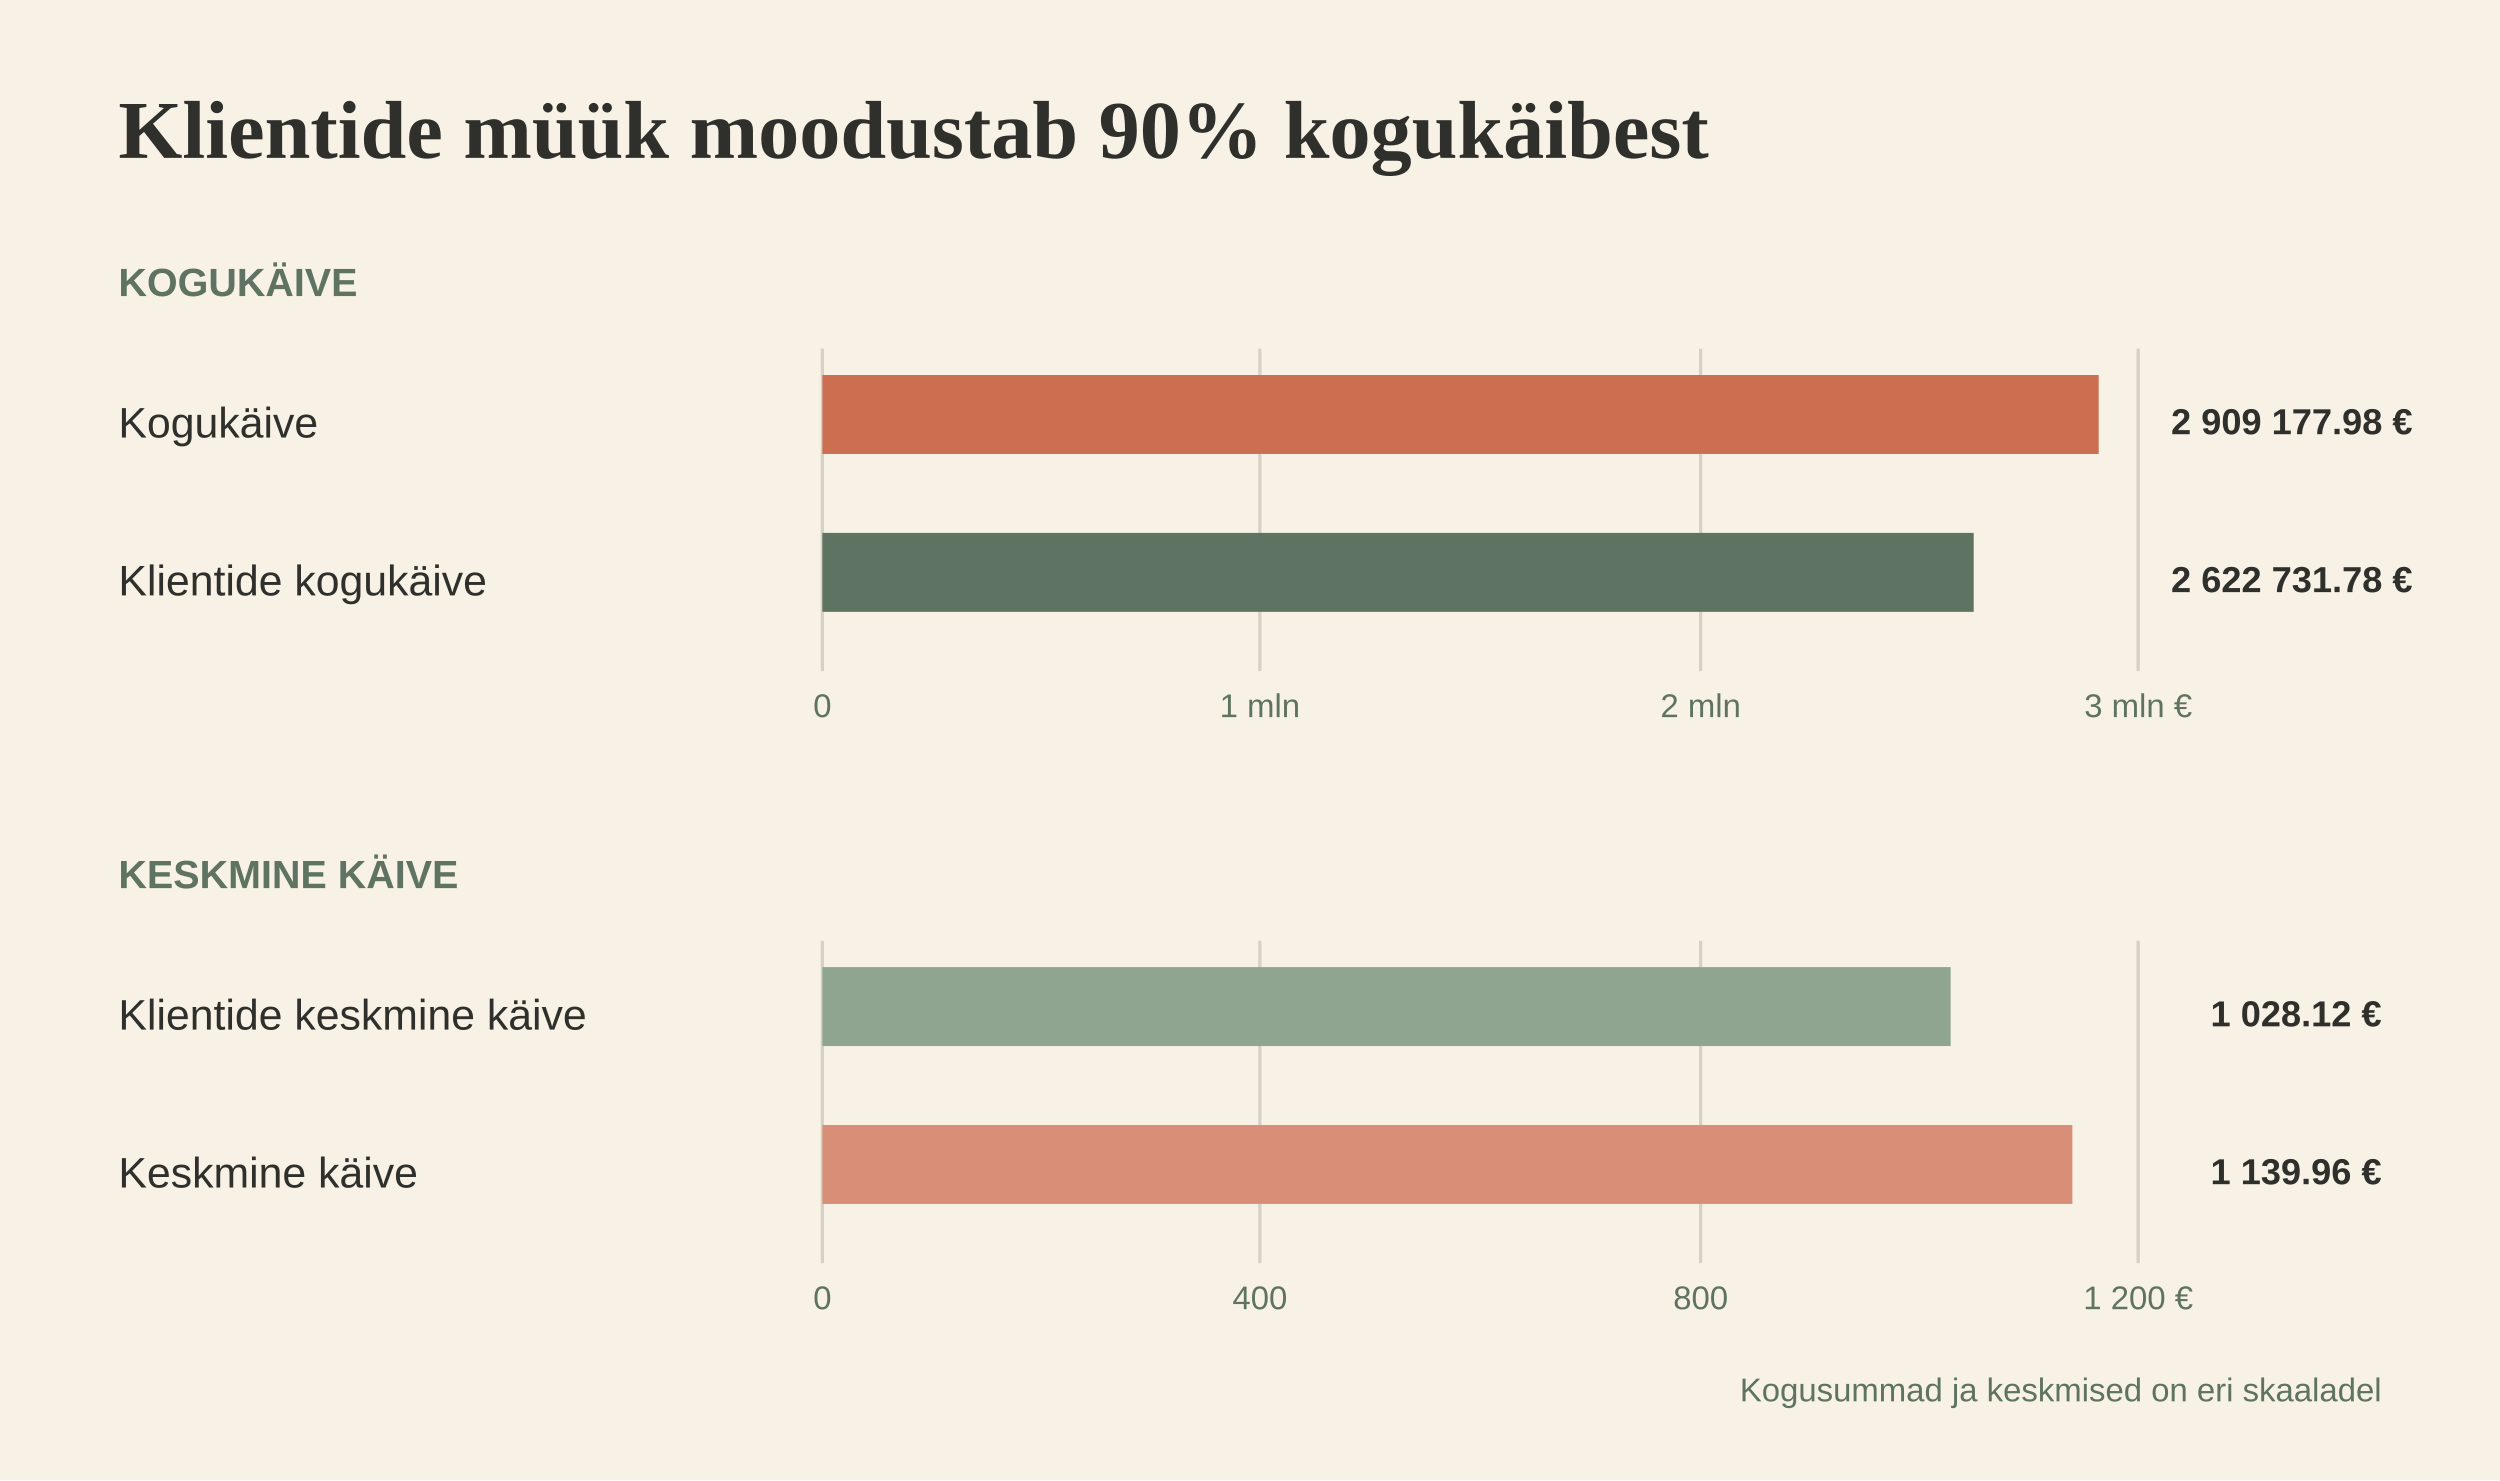
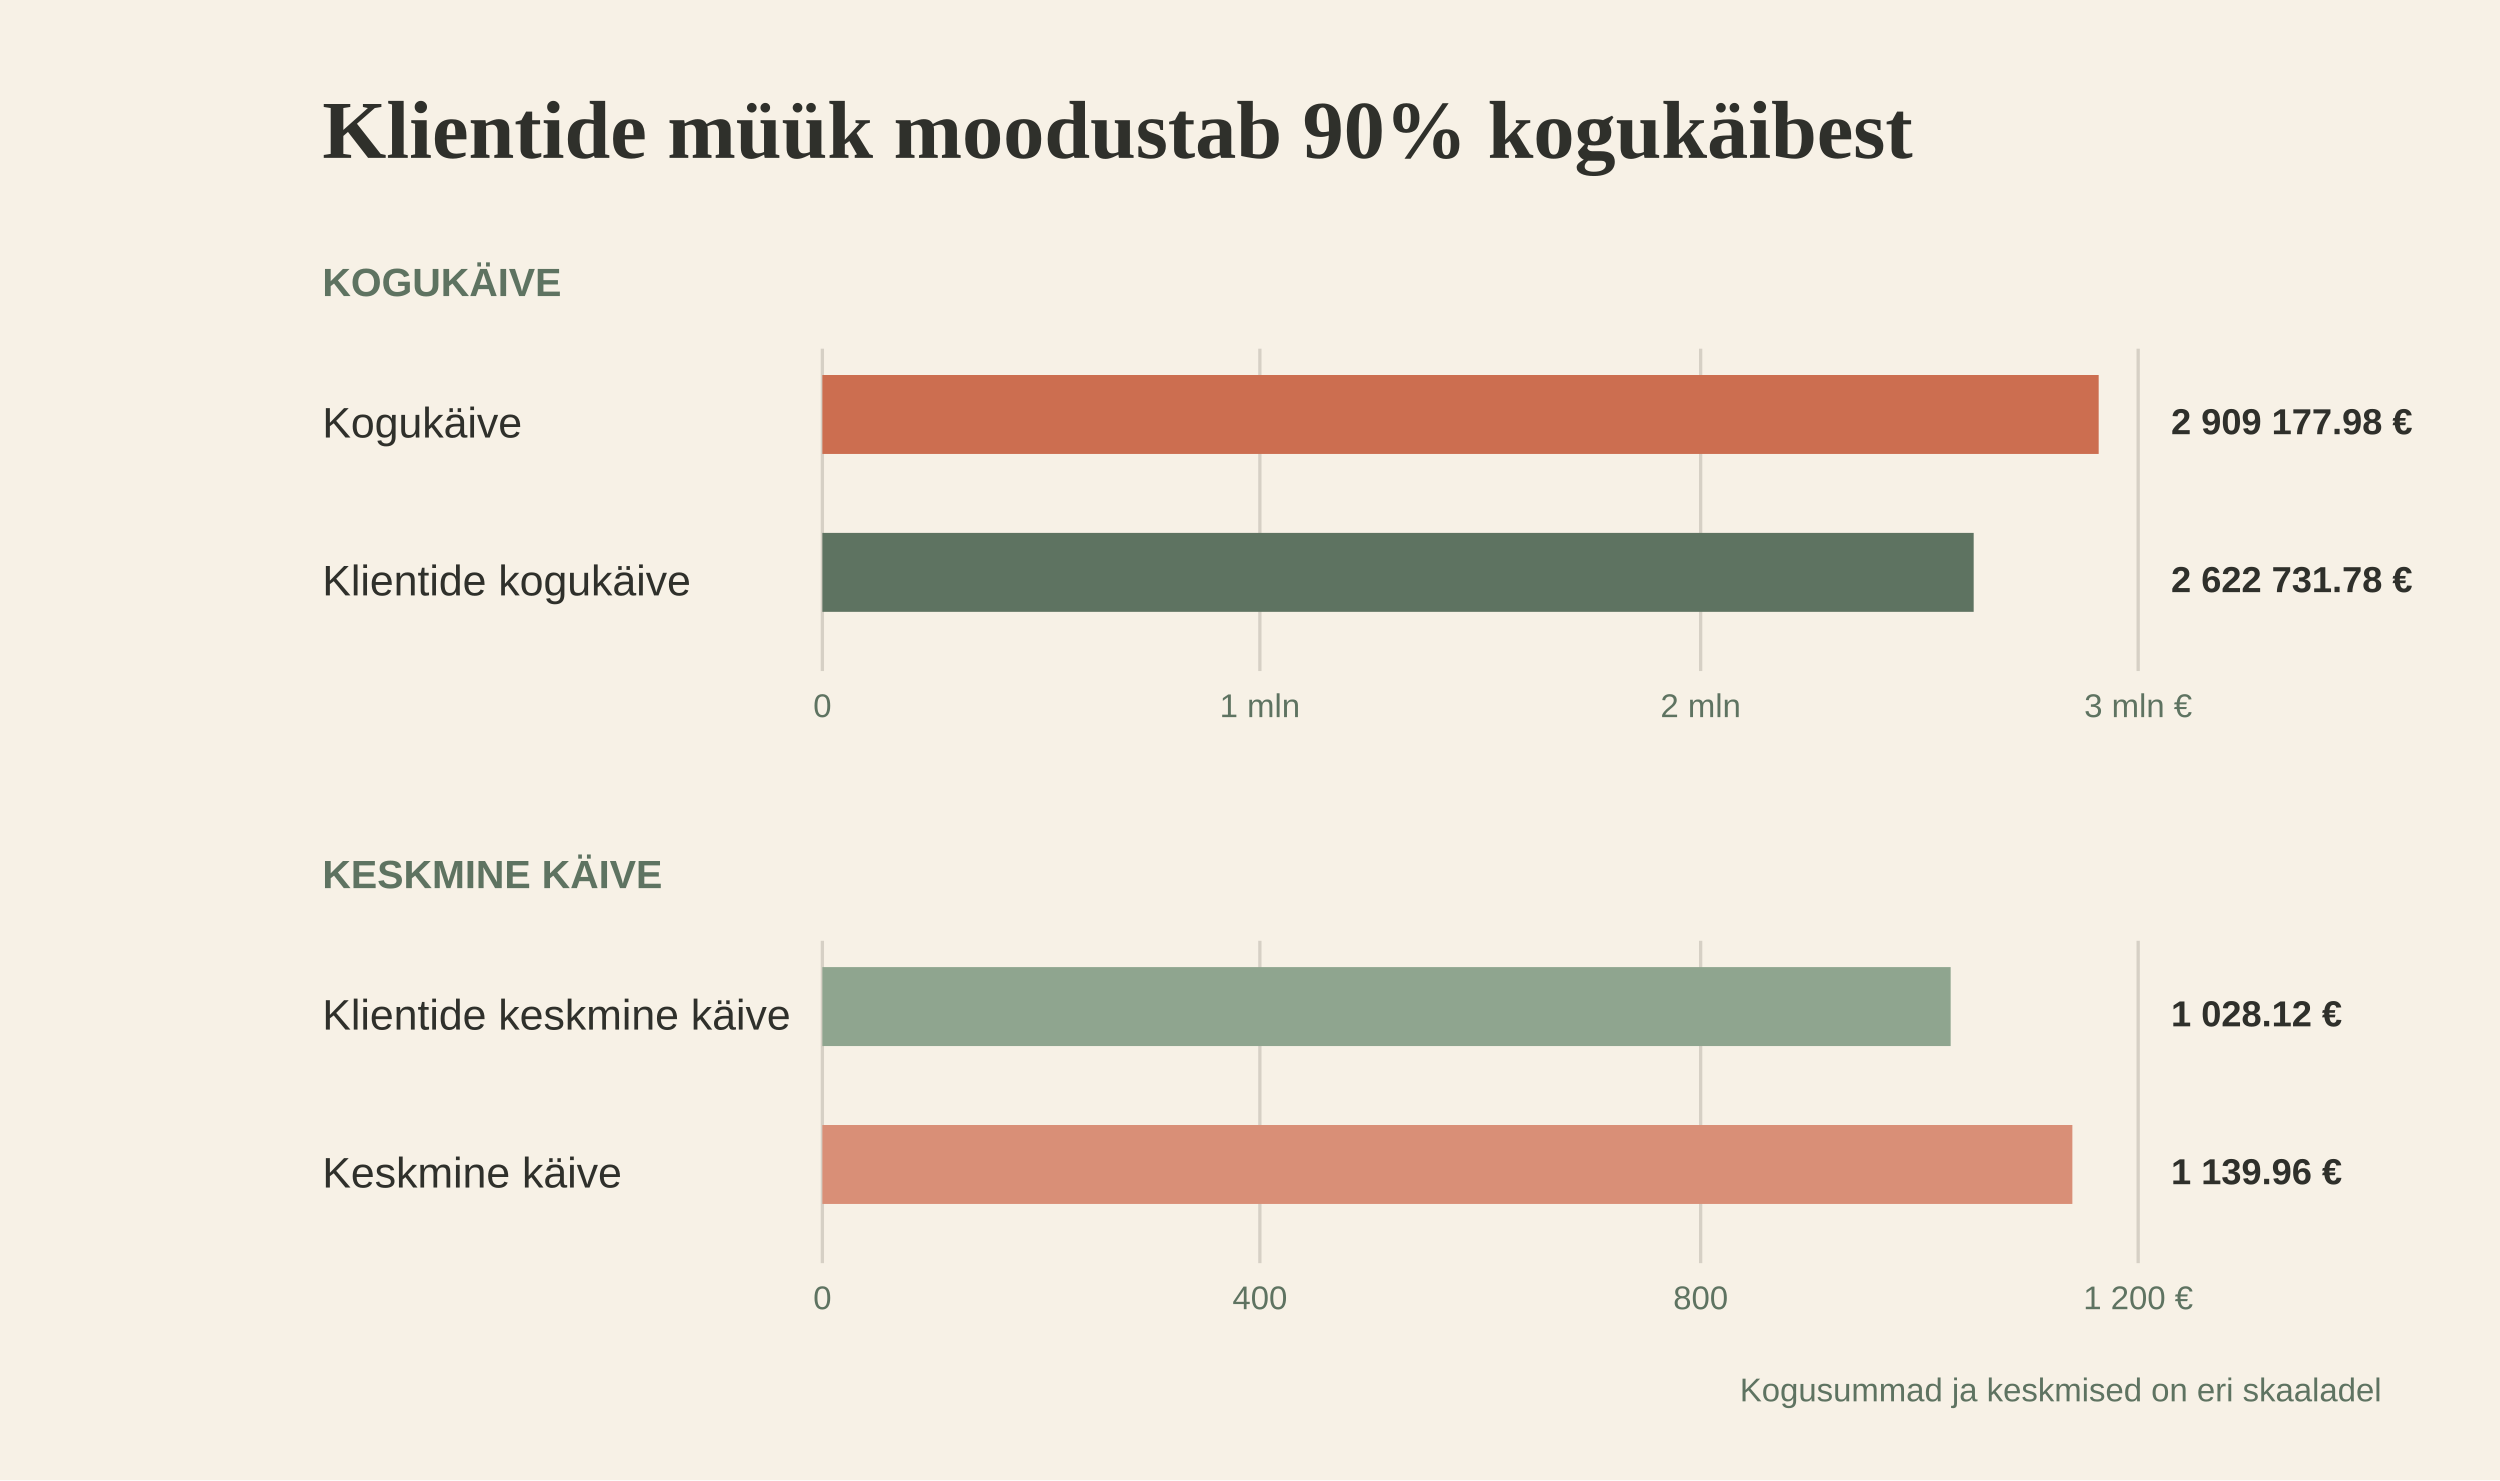
<svg xmlns="http://www.w3.org/2000/svg" width="760" height="450" viewBox="0 0 760 450" role="img" aria-labelledby="title desc">
  <rect width="760" height="450" fill="#F7F1E6" />
-   <text x="36" y="48" font-family="Georgia, 'Times New Roman', serif" font-size="25" font-weight="700" fill="#2F302B">
+   <text x="98" y="48" text-anchor="start" font-family="Georgia, 'Times New Roman', serif" font-size="25" font-weight="700" fill="#2F302B">
    Klientide müük moodustab 90% kogukäibest
  </text>
-   <text x="36" y="90" font-family="Arial, Helvetica, sans-serif" font-size="12" font-weight="700" fill="#5E7361">
+   <text x="98" y="90" text-anchor="start" font-family="Arial, Helvetica, sans-serif" font-size="12" font-weight="700" fill="#5E7361">
    KOGUKÄIVE
  </text>
  <g stroke="#D6D0C5" stroke-width="1">
    <line x1="250" y1="106" x2="250" y2="204" />
    <line x1="383" y1="106" x2="383" y2="204" />
    <line x1="517" y1="106" x2="517" y2="204" />
    <line x1="650" y1="106" x2="650" y2="204" />
  </g>
-   <g font-family="Arial, Helvetica, sans-serif" font-size="13" fill="#2F302B">
-     <text x="36" y="133">
+   <g font-family="Arial, Helvetica, sans-serif" font-size="13" fill="#2F302B" text-anchor="start">
+     <text x="98" y="133">
      Kogukäive
    </text>
-     <text x="36" y="181">
+     <text x="98" y="181">
      Klientide kogukäive
    </text>
  </g>
  <rect x="250" y="114" width="388" height="24" fill="#CC6E50" />
  <rect x="250" y="162" width="350" height="24" fill="#5E7361" />
-   <g font-family="Arial, Helvetica, sans-serif" font-size="11" font-weight="700" fill="#2F302B">
-     <text x="660" y="132" text-anchor="start">
+   <g font-family="Arial, Helvetica, sans-serif" font-size="11" font-weight="700" fill="#2F302B" text-anchor="start">
+     <text x="660" y="132">
      2 909 177.98 €
    </text>
-     <text x="660" y="180" text-anchor="start">
+     <text x="660" y="180">
      2 622 731.78 €
    </text>
  </g>
  <g font-family="Arial, Helvetica, sans-serif" font-size="10" fill="#5E7361">
    <text x="250" y="218" text-anchor="middle">
      0
    </text>
    <text x="383" y="218" text-anchor="middle">
      1 mln
    </text>
    <text x="517" y="218" text-anchor="middle">
      2 mln
    </text>
    <text x="650" y="218" text-anchor="middle">
      3 mln €
    </text>
  </g>
-   <text x="36" y="270" font-family="Arial, Helvetica, sans-serif" font-size="12" font-weight="700" fill="#5E7361">
+   <text x="98" y="270" text-anchor="start" font-family="Arial, Helvetica, sans-serif" font-size="12" font-weight="700" fill="#5E7361">
    KESKMINE KÄIVE
  </text>
  <g stroke="#D6D0C5" stroke-width="1">
    <line x1="250" y1="286" x2="250" y2="384" />
    <line x1="383" y1="286" x2="383" y2="384" />
    <line x1="517" y1="286" x2="517" y2="384" />
    <line x1="650" y1="286" x2="650" y2="384" />
  </g>
-   <g font-family="Arial, Helvetica, sans-serif" font-size="13" fill="#2F302B">
-     <text x="36" y="313">
+   <g font-family="Arial, Helvetica, sans-serif" font-size="13" fill="#2F302B" text-anchor="start">
+     <text x="98" y="313">
      Klientide keskmine käive
    </text>
-     <text x="36" y="361">
+     <text x="98" y="361">
      Keskmine käive
    </text>
  </g>
  <rect x="250" y="294" width="343" height="24" fill="#8FA58F" />
  <rect x="250" y="342" width="380" height="24" fill="#D98F77" />
-   <g font-family="Arial, Helvetica, sans-serif" font-size="11" font-weight="700" fill="#2F302B">
-     <text x="724" y="312" text-anchor="end">
+   <g font-family="Arial, Helvetica, sans-serif" font-size="11" font-weight="700" fill="#2F302B" text-anchor="start">
+     <text x="660" y="312">
      1 028.12 €
    </text>
-     <text x="724" y="360" text-anchor="end">
+     <text x="660" y="360">
      1 139.96 €
    </text>
  </g>
  <g font-family="Arial, Helvetica, sans-serif" font-size="10" fill="#5E7361">
    <text x="250" y="398" text-anchor="middle">
      0
    </text>
    <text x="383" y="398" text-anchor="middle">
      400
    </text>
    <text x="517" y="398" text-anchor="middle">
      800
    </text>
    <text x="650" y="398" text-anchor="middle">
      1 200 €
    </text>
  </g>
  <text x="724" y="426" text-anchor="end" font-family="Arial, Helvetica, sans-serif" font-size="10" fill="#5E7361">
    Kogusummad ja keskmised on eri skaaladel
  </text>
</svg>
